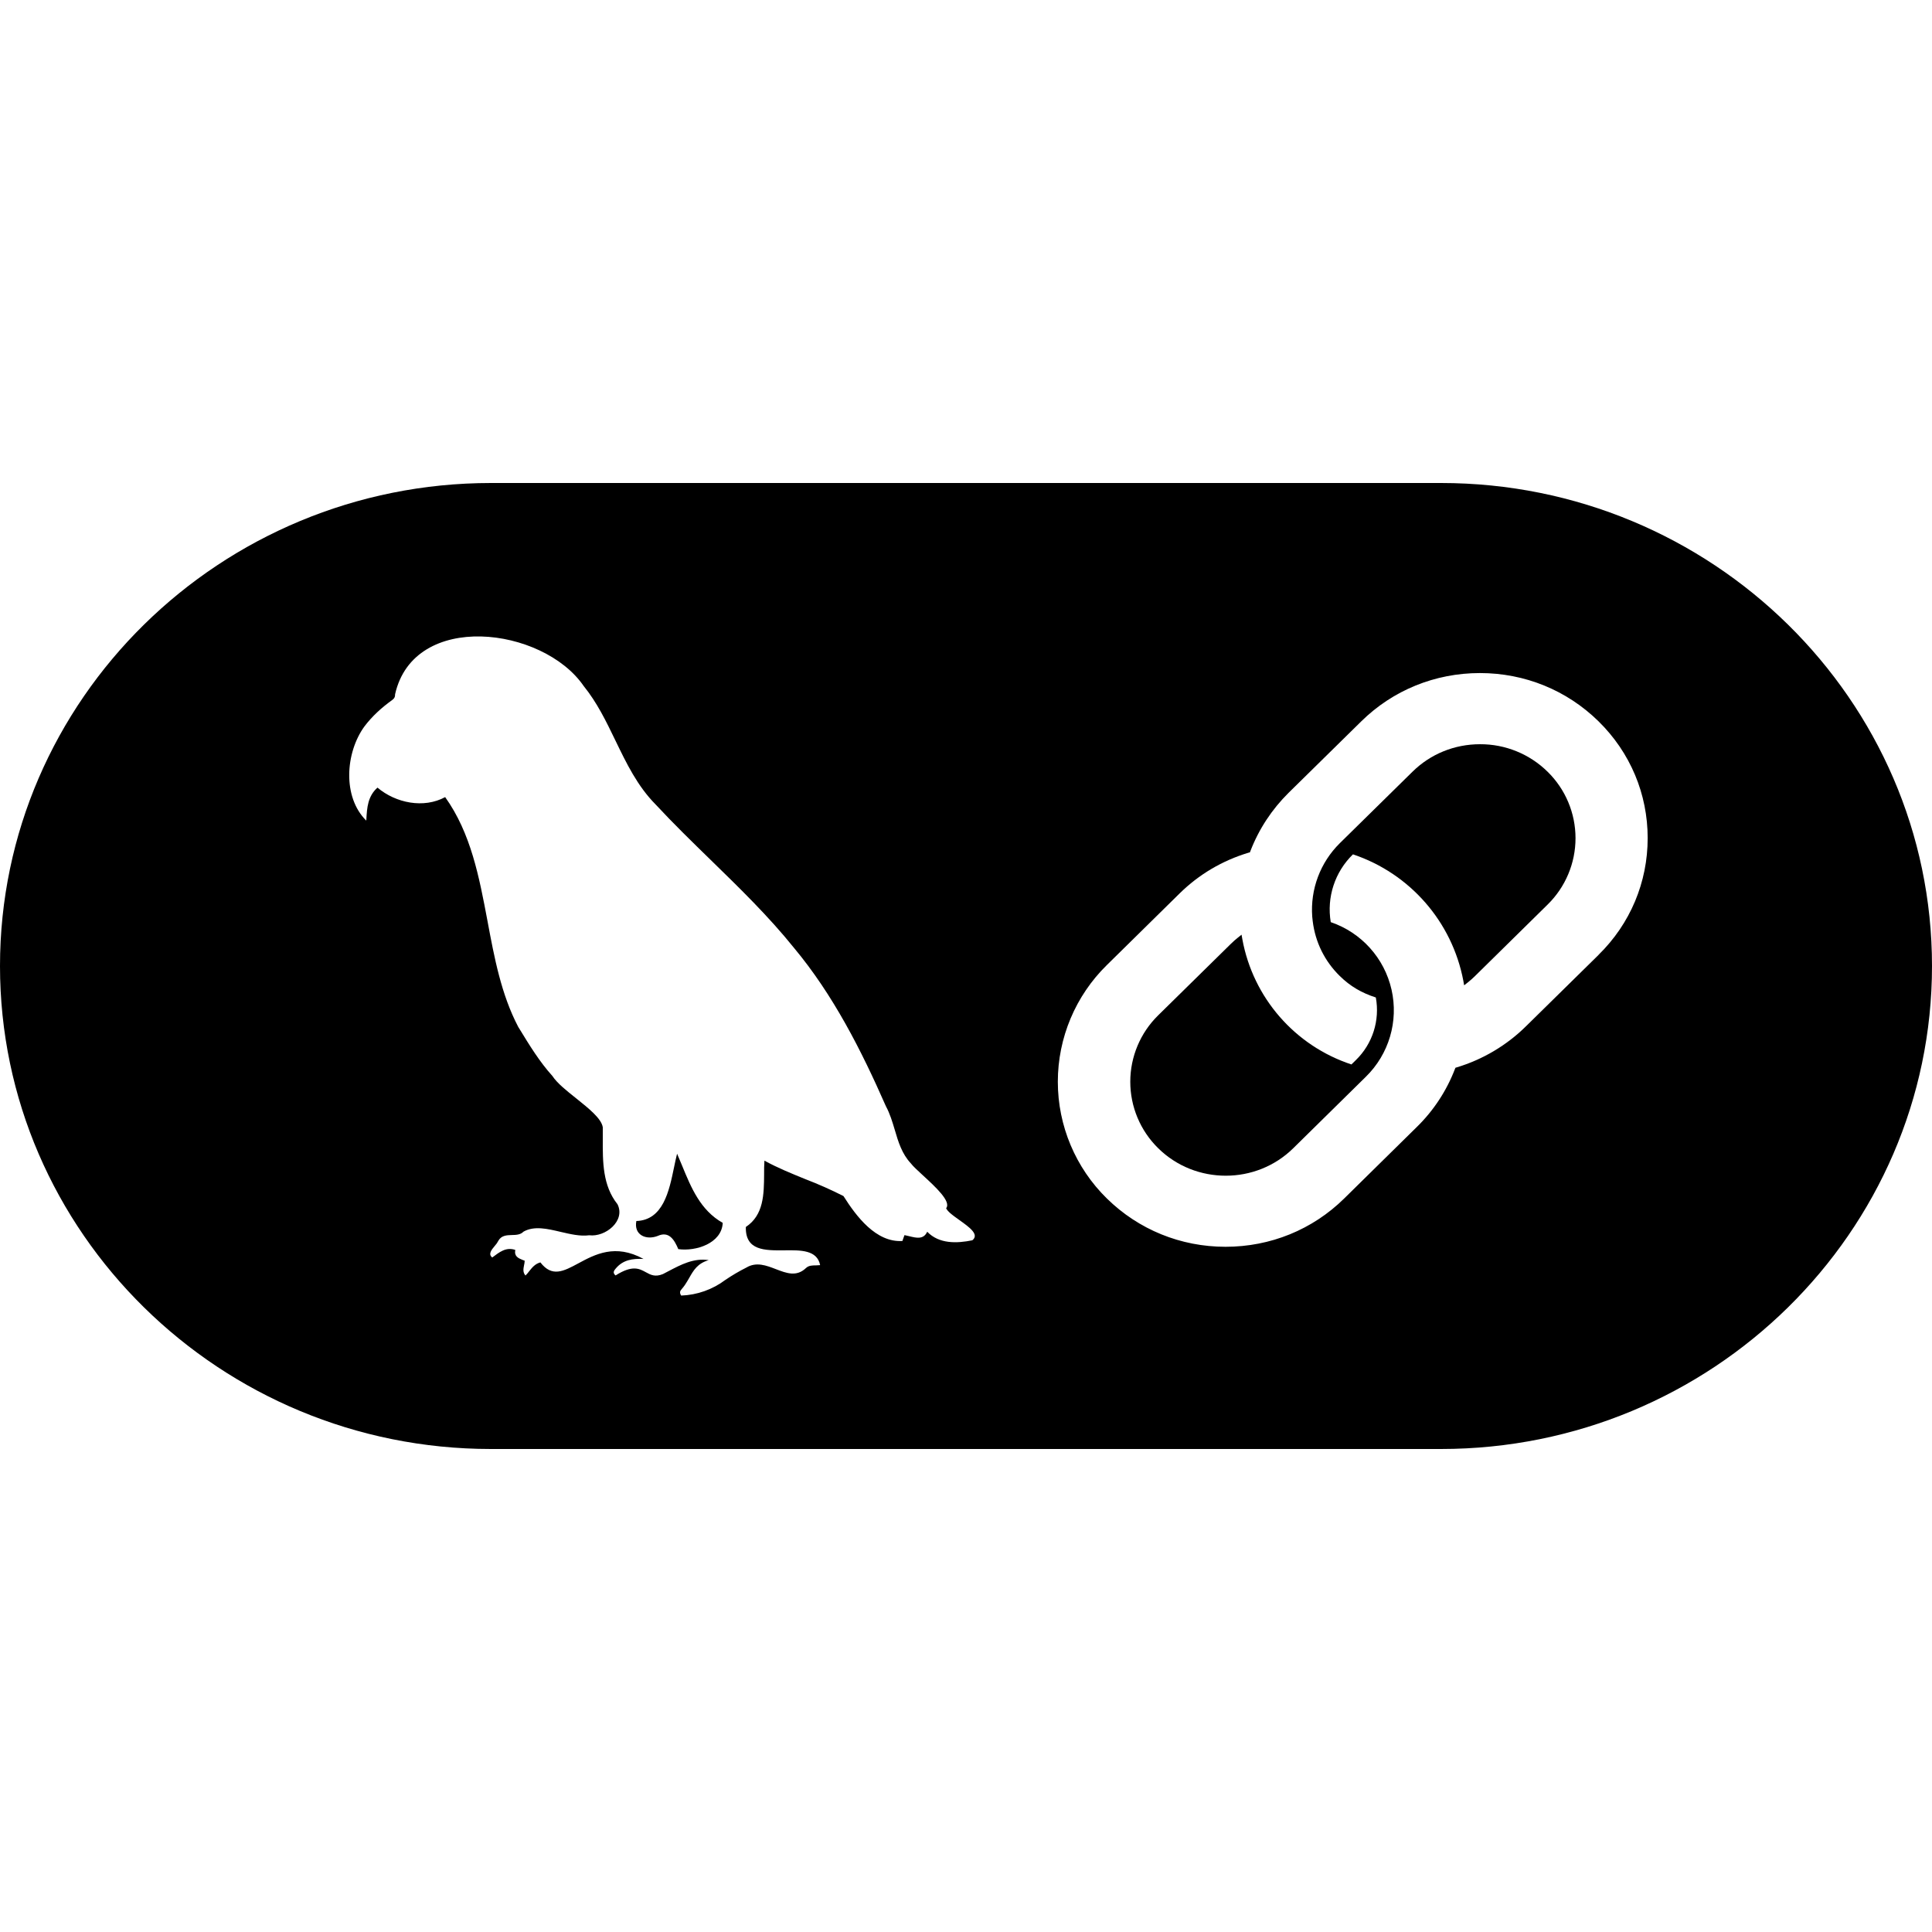
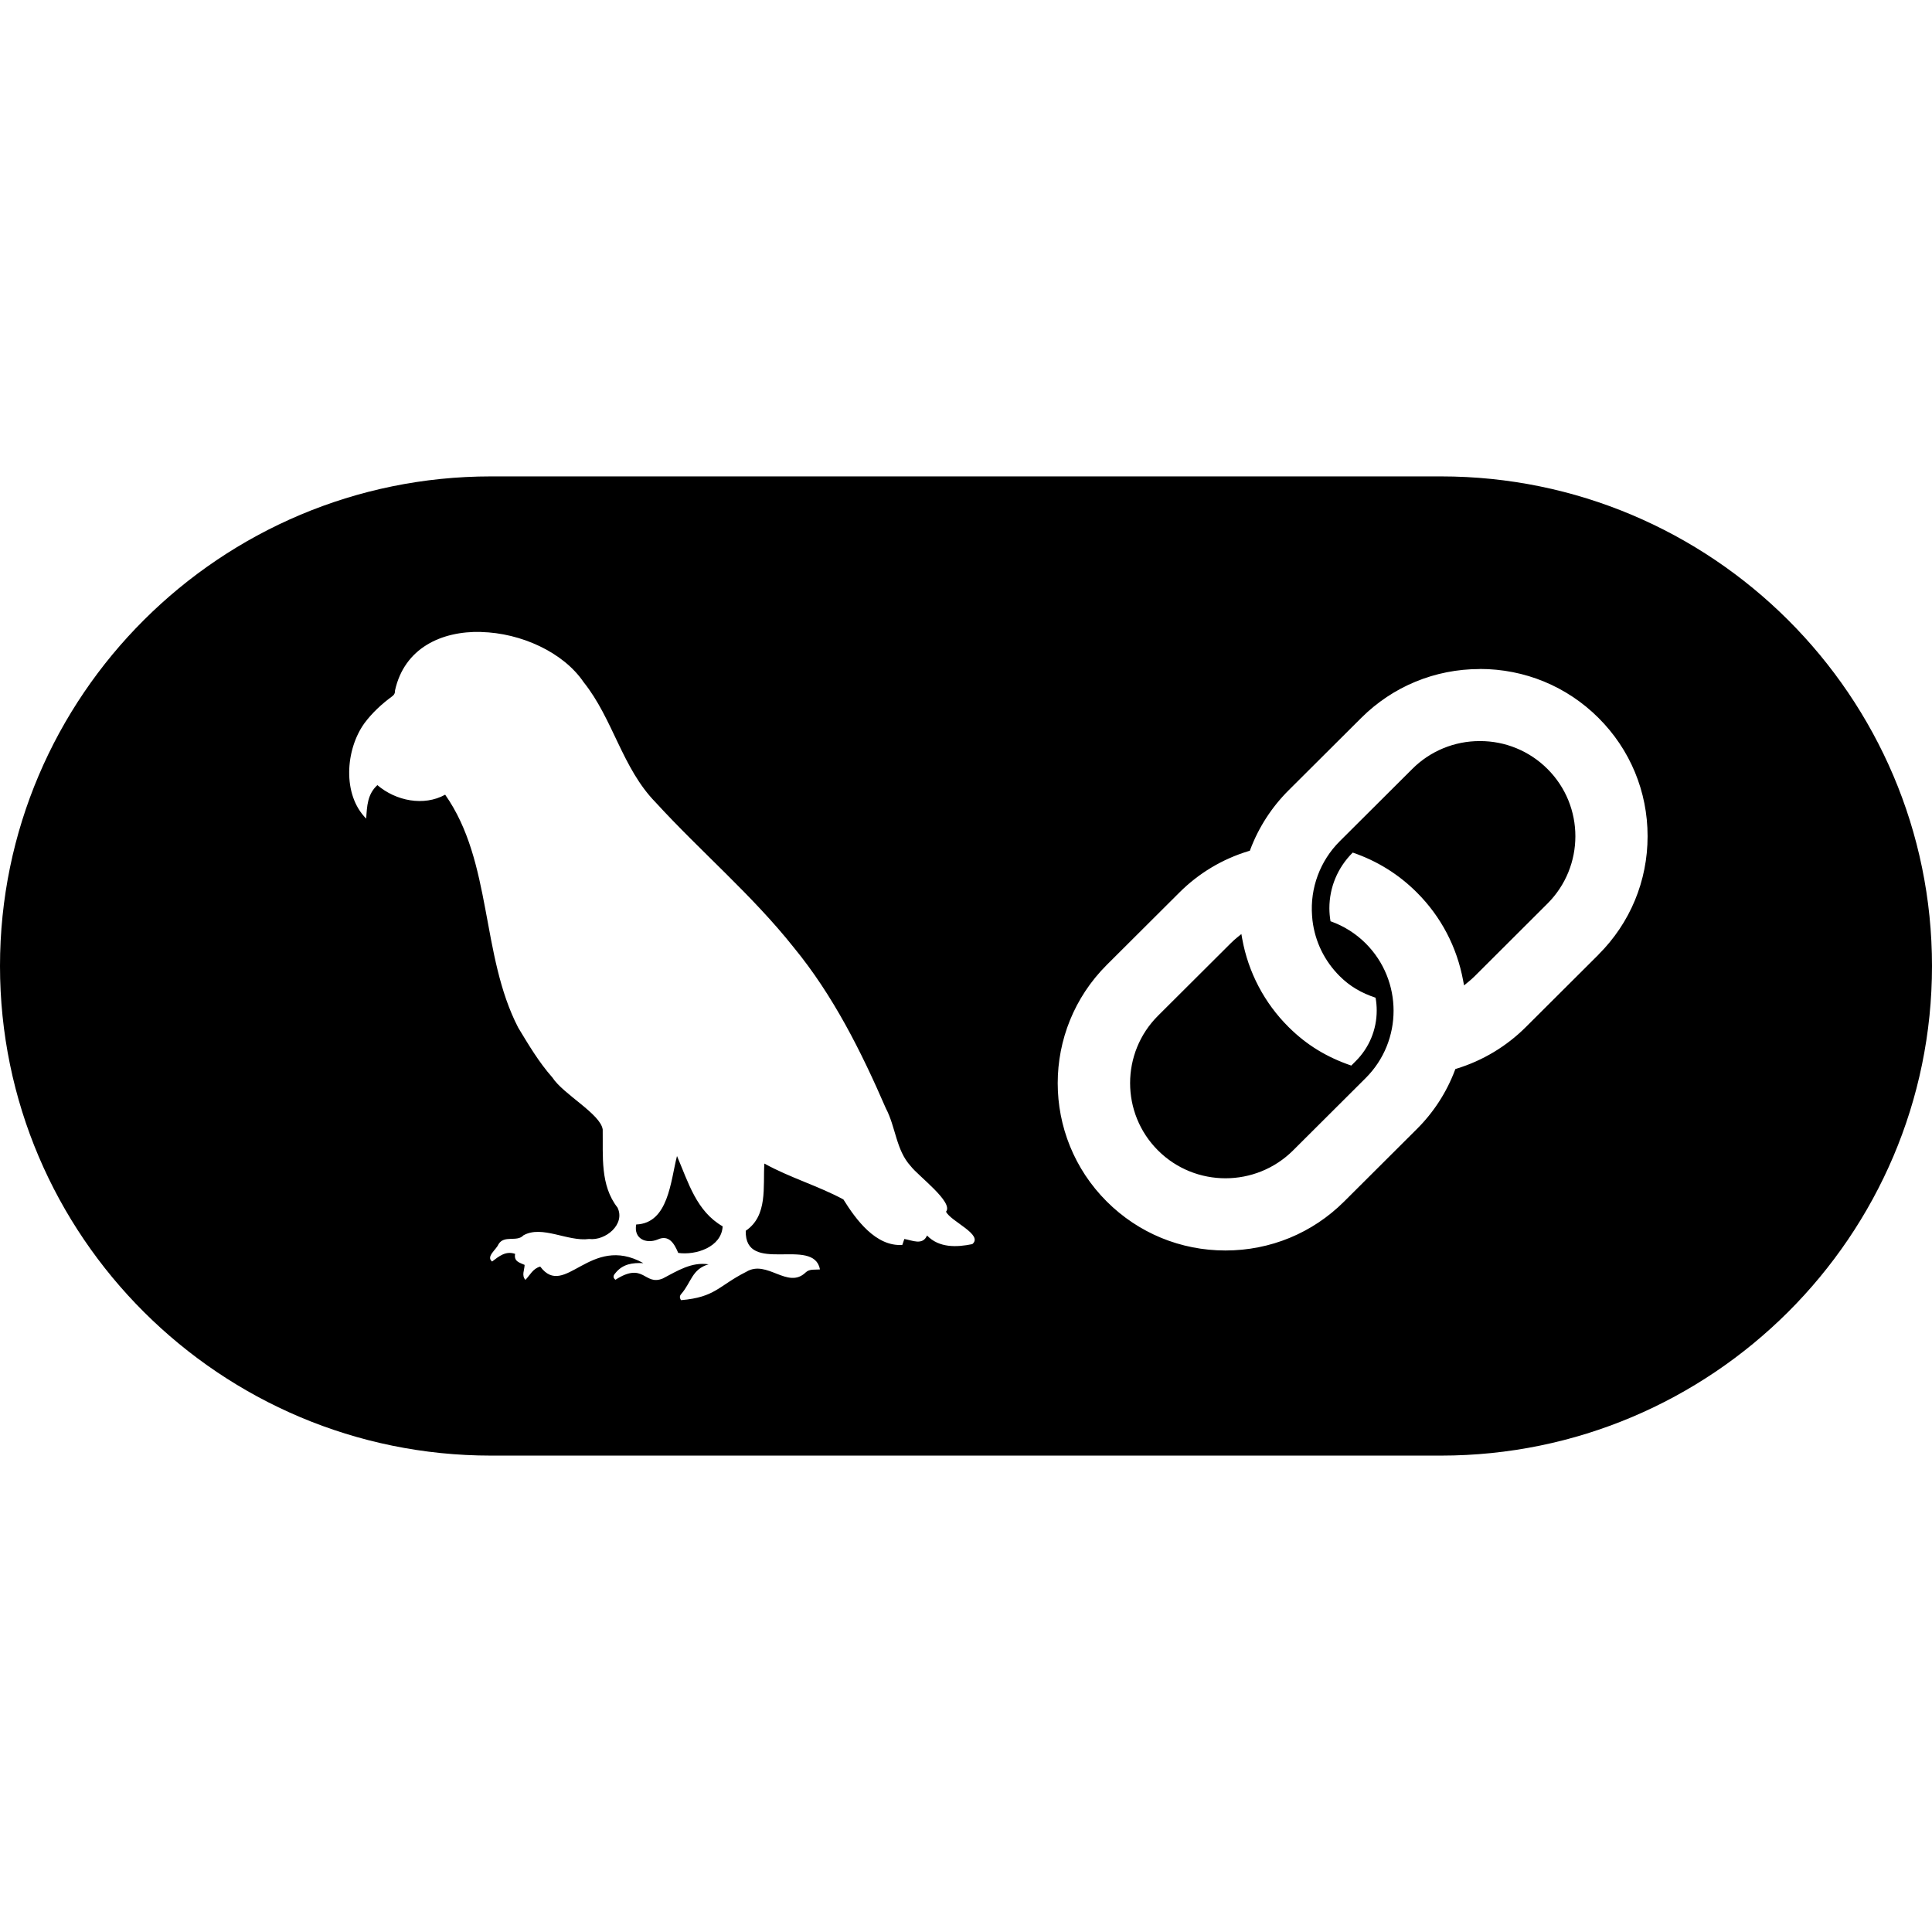
- <svg xmlns="http://www.w3.org/2000/svg" fill="currentColor" fill-rule="evenodd" height="1em" style="flex:none;line-height:1" viewBox="0 0 24 24" width="1em">
-   <path d="M8.373 14.502c.013-.06.024-.118.038-.17l.061.145c.115.28.229.557.506.714-.012.254-.334.357-.552.326-.048-.114-.115-.228-.255-.164-.143.056-.3-.01-.266-.185.333-.012.407-.371.468-.666zM18.385 9.245c-.318 0-.616.122-.839.342l-.902.887c-.243.24-.368.572-.343.913l.006.056c.032.262.149.498.337.682.13.128.273.21.447.266a.866.866 0 01-.247.777l-.056.055a2.022 2.022 0 01-1.355-1.555l-.01-.057-.046.037c-.03.024-.06.05-.088.078l-.902.887a1.156 1.156 0 000 1.65c.231.228.535.342.84.342.304 0 .607-.114.838-.341l.902-.888a1.156 1.156 0 00-.436-1.921.953.953 0 01.276-.842 2.062 2.062 0 011.371 1.57l.01.057.047-.037c.03-.024.06-.05.088-.078l.902-.888a1.155 1.155 0 000-1.65 1.188 1.188 0 00-.84-.342z" />
-   <path clip-rule="evenodd" d="M17.901 6H6.1C2.736 6 0 8.692 0 12s2.736 6 6.099 6H17.9C21.264 18 24 15.308 24 12s-2.736-6-6.099-6zm-5.821 9.407c-.195.04-.414.047-.562-.106-.045.1-.136.077-.221.056a.797.797 0 00-.061-.014c-.01.025-.017.048-.026.073-.329.021-.575-.309-.732-.558a4.991 4.991 0 00-.473-.21c-.172-.07-.345-.14-.509-.23a2.218 2.218 0 00-.004.173c-.002.244-.004.503-.227.651-.007.295.236.292.476.29.207-.003.41-.005.447.184a.485.485 0 01-.05.003c-.046 0-.092 0-.127.034-.117.111-.242.063-.372.013-.12-.046-.243-.094-.367-.02a2.318 2.318 0 00-.262.154.97.97 0 01-.548.194c-.024-.036-.014-.059.006-.08a.562.562 0 00.043-.056c.019-.028.035-.057.051-.084.054-.095.103-.18.242-.22-.185-.029-.344.055-.5.137l-.004.002a4.21 4.21 0 01-.065.034c-.097.04-.154.009-.212-.023-.082-.045-.168-.092-.376.04-.04-.032-.02-.061.002-.086.091-.109.21-.125.345-.119-.351-.193-.604-.056-.81.055-.182.098-.327.176-.471-.012-.065.017-.102.063-.138.108-.015.02-.03.038-.047.055-.035-.039-.027-.083-.018-.128l.005-.026a.242.242 0 00.003-.03l-.027-.01c-.053-.022-.105-.044-.09-.124-.117-.04-.2.03-.286.094-.054-.041-.01-.095.032-.145a.279.279 0 00.045-.065c.038-.065.103-.067.166-.069.054-.001.108-.003.145-.042.133-.075.297-.036.462.003.121.028.242.057.354.042.203.025.454-.18.352-.385-.186-.233-.184-.528-.183-.813v-.143c-.016-.108-.172-.233-.328-.358-.12-.095-.24-.191-.298-.28-.16-.177-.285-.382-.409-.585l-.015-.024c-.212-.404-.297-.86-.382-1.315-.103-.546-.205-1.09-.526-1.54-.266.144-.612.075-.841-.118-.12.107-.13.247-.138.396l-.001.014c-.297-.292-.26-.844-.023-1.17.097-.128.213-.233.342-.326.03-.021.04-.042.039-.074.235-1.04 1.836-.839 2.342-.103.167.206.281.442.395.678.137.283.273.566.5.795.22.237.452.463.684.689.359.35.718.699 1.032 1.089.49.587.839 1.276 1.144 1.97.05.092.08.193.11.293.044.15.089.299.2.417.026.035.084.088.149.148.156.143.357.328.289.409.009.019.027.04.05.06.032.028.074.058.116.088.122.087.25.178.16.25zm7.778-3.545l-.902.887c-.24.237-.537.413-.859.51l-.017.005-.006.015A2.021 2.021 0 0117.6 14l-.902.888c-.393.387-.916.6-1.474.6-.557 0-1.08-.213-1.474-.6a2.03 2.03 0 010-2.9l.902-.888c.242-.238.531-.409.859-.508l.016-.004.006-.016c.105-.272.265-.516.475-.724l.902-.887c.393-.387.917-.6 1.474-.6.558 0 1.08.213 1.474.6.394.387.61.902.61 1.45 0 .549-.216 1.064-.61 1.45v.001z" />
+ <svg xmlns="http://www.w3.org/2000/svg" role="img" viewBox="0 0 24 24" id="Langchain--Streamline-Simple-Icons" height="24" width="24">
+   <path d="M6.099 5.918C2.736 5.918 0 8.646 0 12s2.736 6.082 6.099 6.082h11.802C21.264 18.082 24 15.354 24 12s-2.736 -6.082 -6.099 -6.082ZM5.977 7.851c0.493 0.012 1.02 0.25 1.273 0.623 0.367 0.459 0.478 1.067 0.894 1.493 0.56 0.612 1.199 1.151 1.716 1.802 0.489 0.595 0.839 1.294 1.144 1.998 0.124 0.234 0.126 0.52 0.31 0.72 0.091 0.12 0.535 0.448 0.438 0.565 0.056 0.12 0.47 0.286 0.326 0.403 -0.194 0.04 -0.413 0.048 -0.562 -0.107 -0.055 0.126 -0.183 0.06 -0.282 0.043a4 4 0 0 0 -0.025 0.074c-0.329 0.022 -0.575 -0.313 -0.732 -0.565 -0.311 -0.168 -0.664 -0.27 -0.982 -0.446 -0.018 0.289 0.045 0.648 -0.231 0.835 -0.014 0.556 0.844 0.066 0.922 0.48 -0.061 0.007 -0.129 -0.009 -0.177 0.037 -0.224 0.217 -0.48 -0.165 -0.739 -0.007 -0.346 0.174 -0.381 0.316 -0.81 0.352 -0.024 -0.036 -0.014 -0.059 0.006 -0.081 0.121 -0.14 0.13 -0.305 0.336 -0.364 -0.212 -0.033 -0.39 0.083 -0.569 0.176 -0.232 0.095 -0.23 -0.214 -0.588 0.016 -0.04 -0.032 -0.021 -0.061 0.002 -0.086 0.091 -0.111 0.21 -0.127 0.345 -0.121 -0.663 -0.369 -0.975 0.451 -1.281 0.043 -0.092 0.024 -0.127 0.107 -0.184 0.165 -0.05 -0.055 -0.012 -0.121 -0.01 -0.186 -0.06 -0.028 -0.136 -0.041 -0.118 -0.137 -0.117 -0.04 -0.199 0.029 -0.286 0.095 -0.079 -0.061 0.053 -0.149 0.078 -0.212 0.07 -0.122 0.23 -0.025 0.311 -0.113 0.231 -0.131 0.552 0.081 0.816 0.045 0.203 0.025 0.454 -0.182 0.353 -0.39 -0.217 -0.277 -0.179 -0.639 -0.184 -0.97 -0.027 -0.193 -0.491 -0.438 -0.625 -0.646 -0.166 -0.187 -0.295 -0.405 -0.424 -0.618 -0.467 -0.901 -0.32 -2.058 -0.908 -2.895 -0.266 0.147 -0.613 0.077 -0.842 -0.119 -0.124 0.113 -0.129 0.26 -0.139 0.416 -0.297 -0.296 -0.259 -0.856 -0.022 -1.185 0.097 -0.13 0.213 -0.237 0.342 -0.332 0.029 -0.021 0.039 -0.042 0.038 -0.075 0.117 -0.527 0.576 -0.739 1.069 -0.727m12.407 0.46c0.557 0 1.081 0.216 1.474 0.608s0.61 0.914 0.61 1.47c0 0.556 -0.217 1.078 -0.61 1.47v0.001l-0.902 0.899a2.08 2.08 0 0 1 -0.86 0.517l-0.016 0.005 -0.006 0.016a2.05 2.05 0 0 1 -0.474 0.731l-0.902 0.899c-0.393 0.392 -0.917 0.608 -1.474 0.608s-1.081 -0.216 -1.474 -0.608c-0.813 -0.811 -0.813 -2.129 0 -2.94l0.902 -0.899a2.056 2.056 0 0 1 0.858 -0.514l0.017 -0.005 0.006 -0.016a2.07 2.07 0 0 1 0.475 -0.734l0.902 -0.899c0.393 -0.392 0.917 -0.608 1.474 -0.608zm0 0.896a1.18 1.18 0 0 0 -0.839 0.346l-0.902 0.899a1.181 1.181 0 0 0 -0.343 0.925l0.005 0.057c0.032 0.265 0.149 0.504 0.337 0.692 0.13 0.13 0.273 0.211 0.447 0.269a0.9 0.9 0 0 1 0.014 0.158 0.884 0.884 0 0 1 -0.261 0.63l-0.055 0.055c-0.301 -0.103 -0.552 -0.253 -0.779 -0.479a2.06 2.06 0 0 1 -0.576 -1.097l-0.01 -0.058 -0.046 0.037a1.1 1.1 0 0 0 -0.088 0.079l-0.902 0.899c-0.462 0.461 -0.462 1.212 0 1.673 0.231 0.231 0.535 0.346 0.839 0.346 0.304 0 0.608 -0.116 0.839 -0.346l0.902 -0.899c0.462 -0.461 0.462 -1.211 0 -1.673a1.17 1.17 0 0 0 -0.437 -0.275 1 1 0 0 1 -0.014 -0.161c0 -0.259 0.102 -0.505 0.29 -0.692 0.302 0.103 0.57 0.269 0.796 0.495 0.301 0.3 0.499 0.679 0.576 1.097l0.011 0.058 0.045 -0.037a1.1 1.1 0 0 0 0.089 -0.079l0.902 -0.9c0.462 -0.461 0.463 -1.212 0 -1.673a1.18 1.18 0 0 0 -0.84 -0.346Zm-9.973 5.157 -0.001 0.001c-0.079 0.308 -0.105 0.832 -0.506 0.847 -0.033 0.178 0.123 0.244 0.266 0.187 0.141 -0.065 0.208 0.051 0.256 0.166 0.218 0.032 0.539 -0.072 0.552 -0.33 -0.325 -0.187 -0.425 -0.542 -0.566 -0.871" fill="#000000" stroke-width="1" />
</svg>
